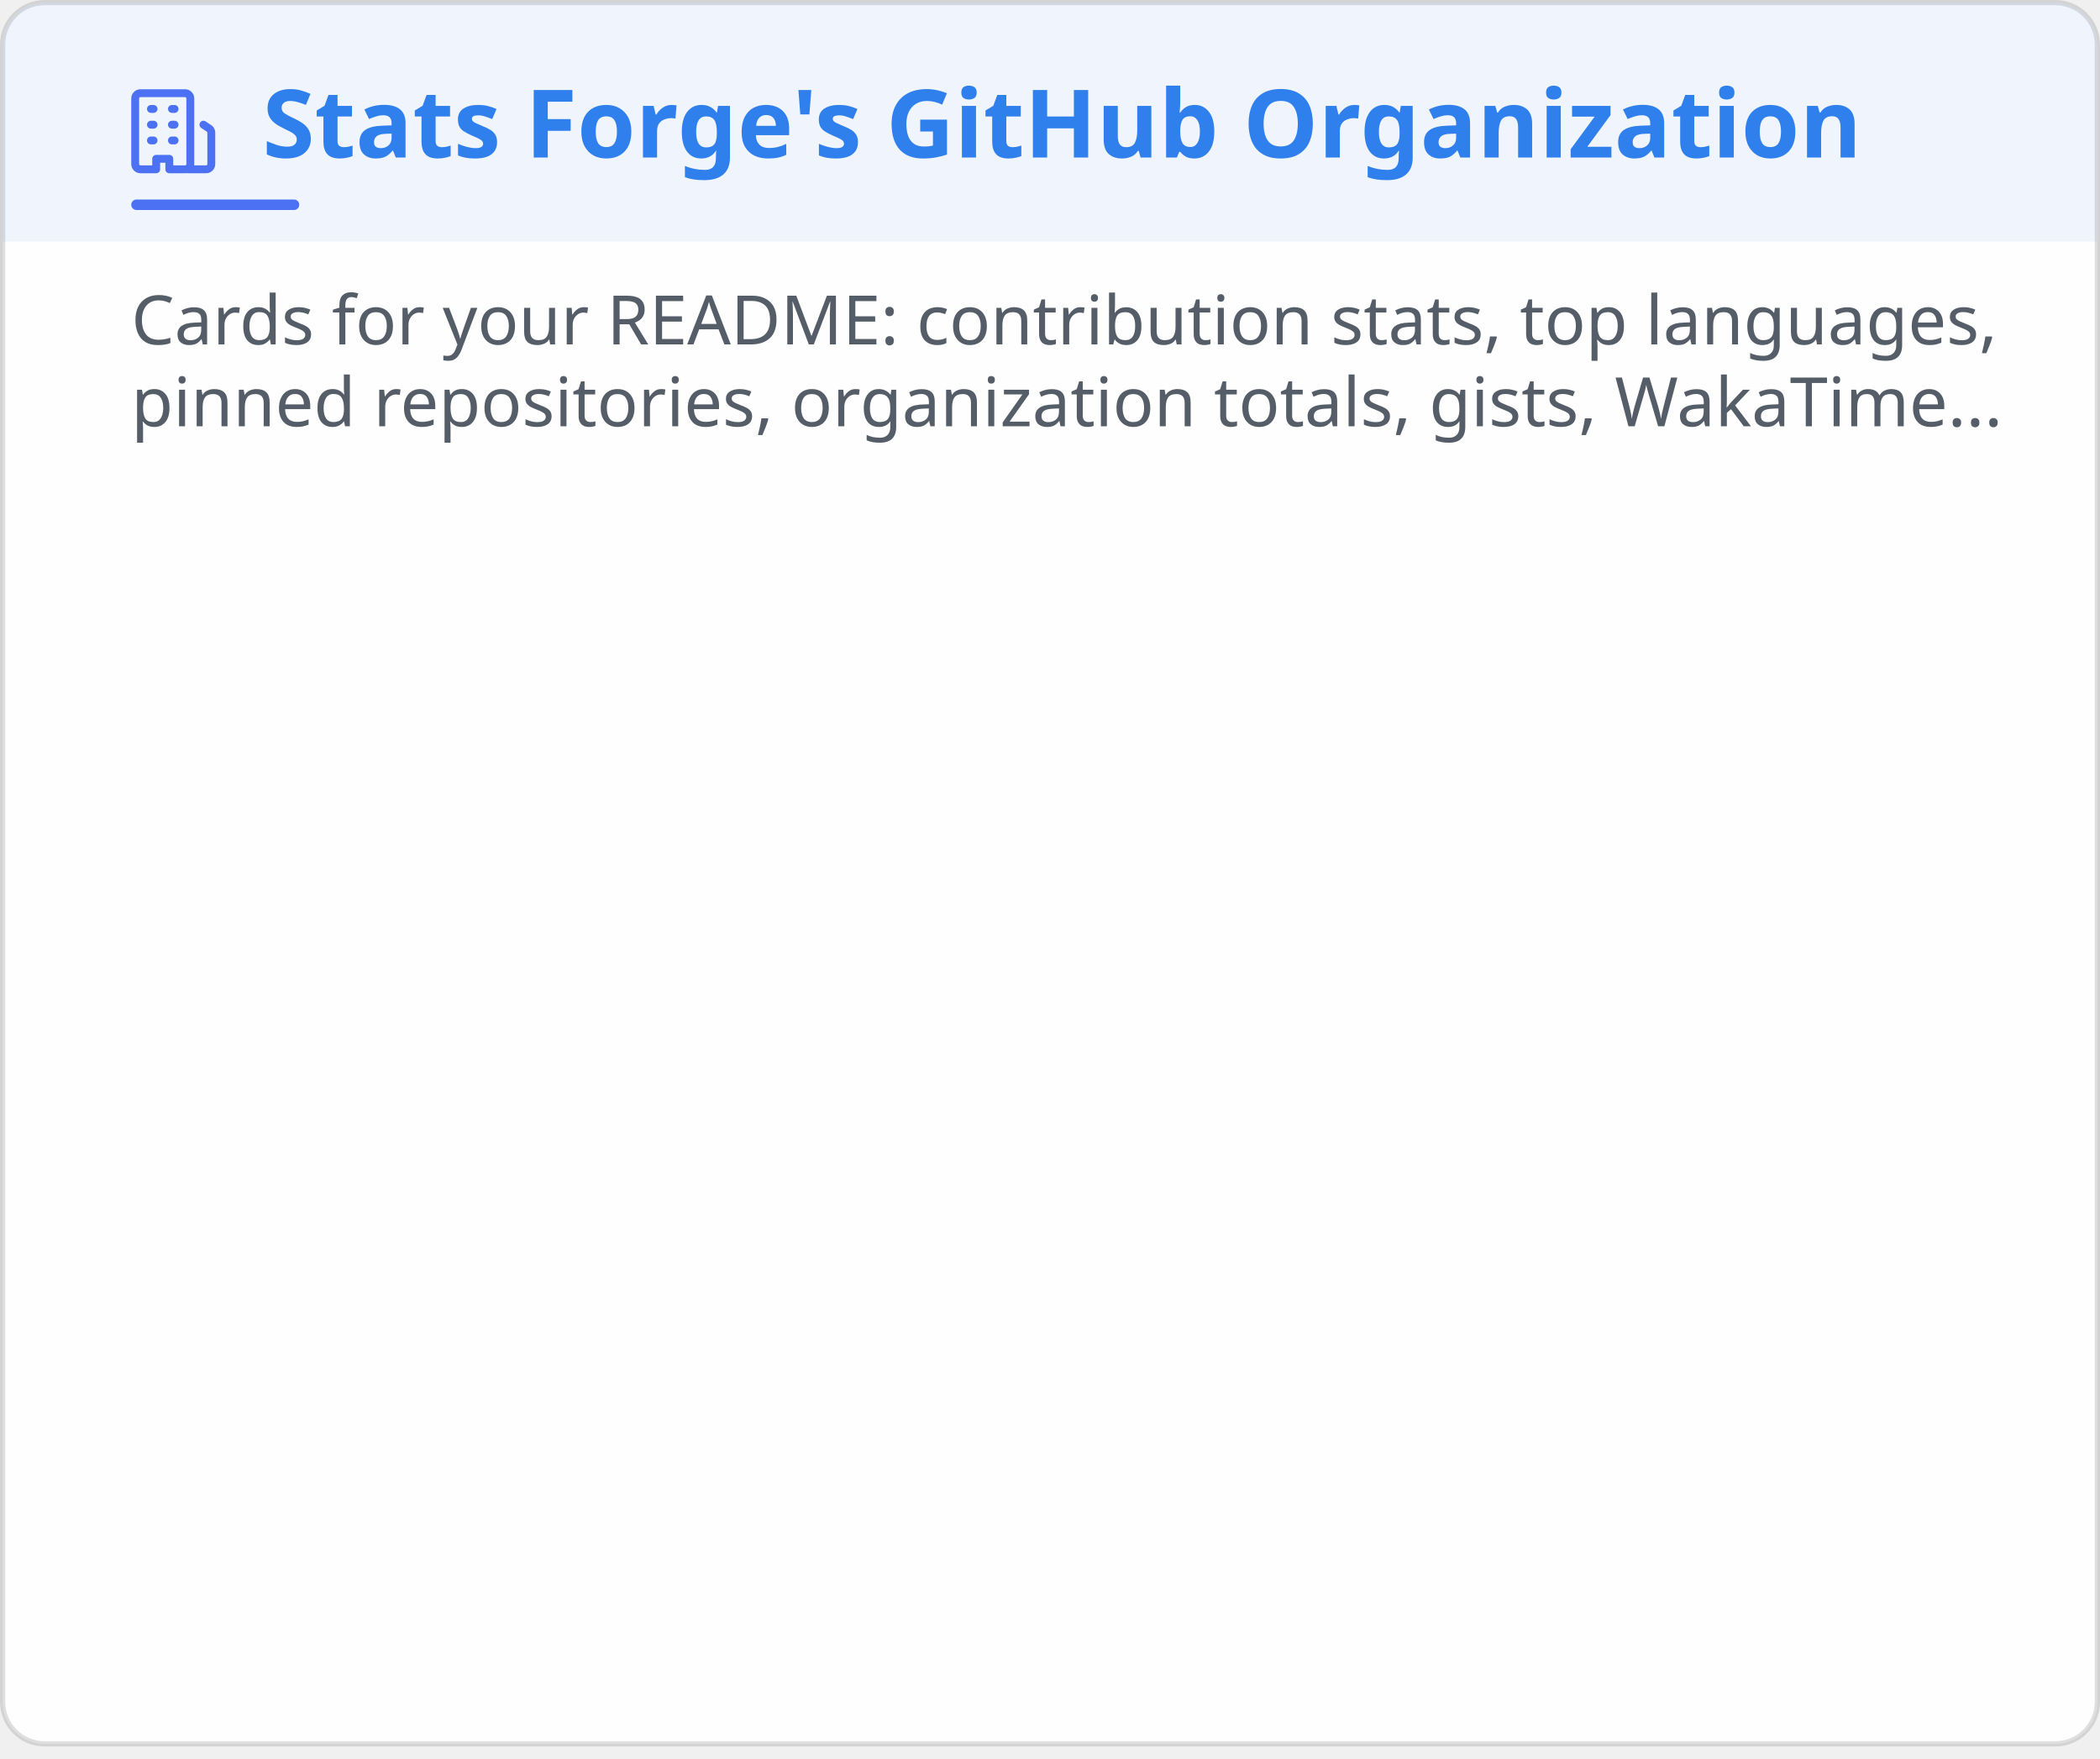
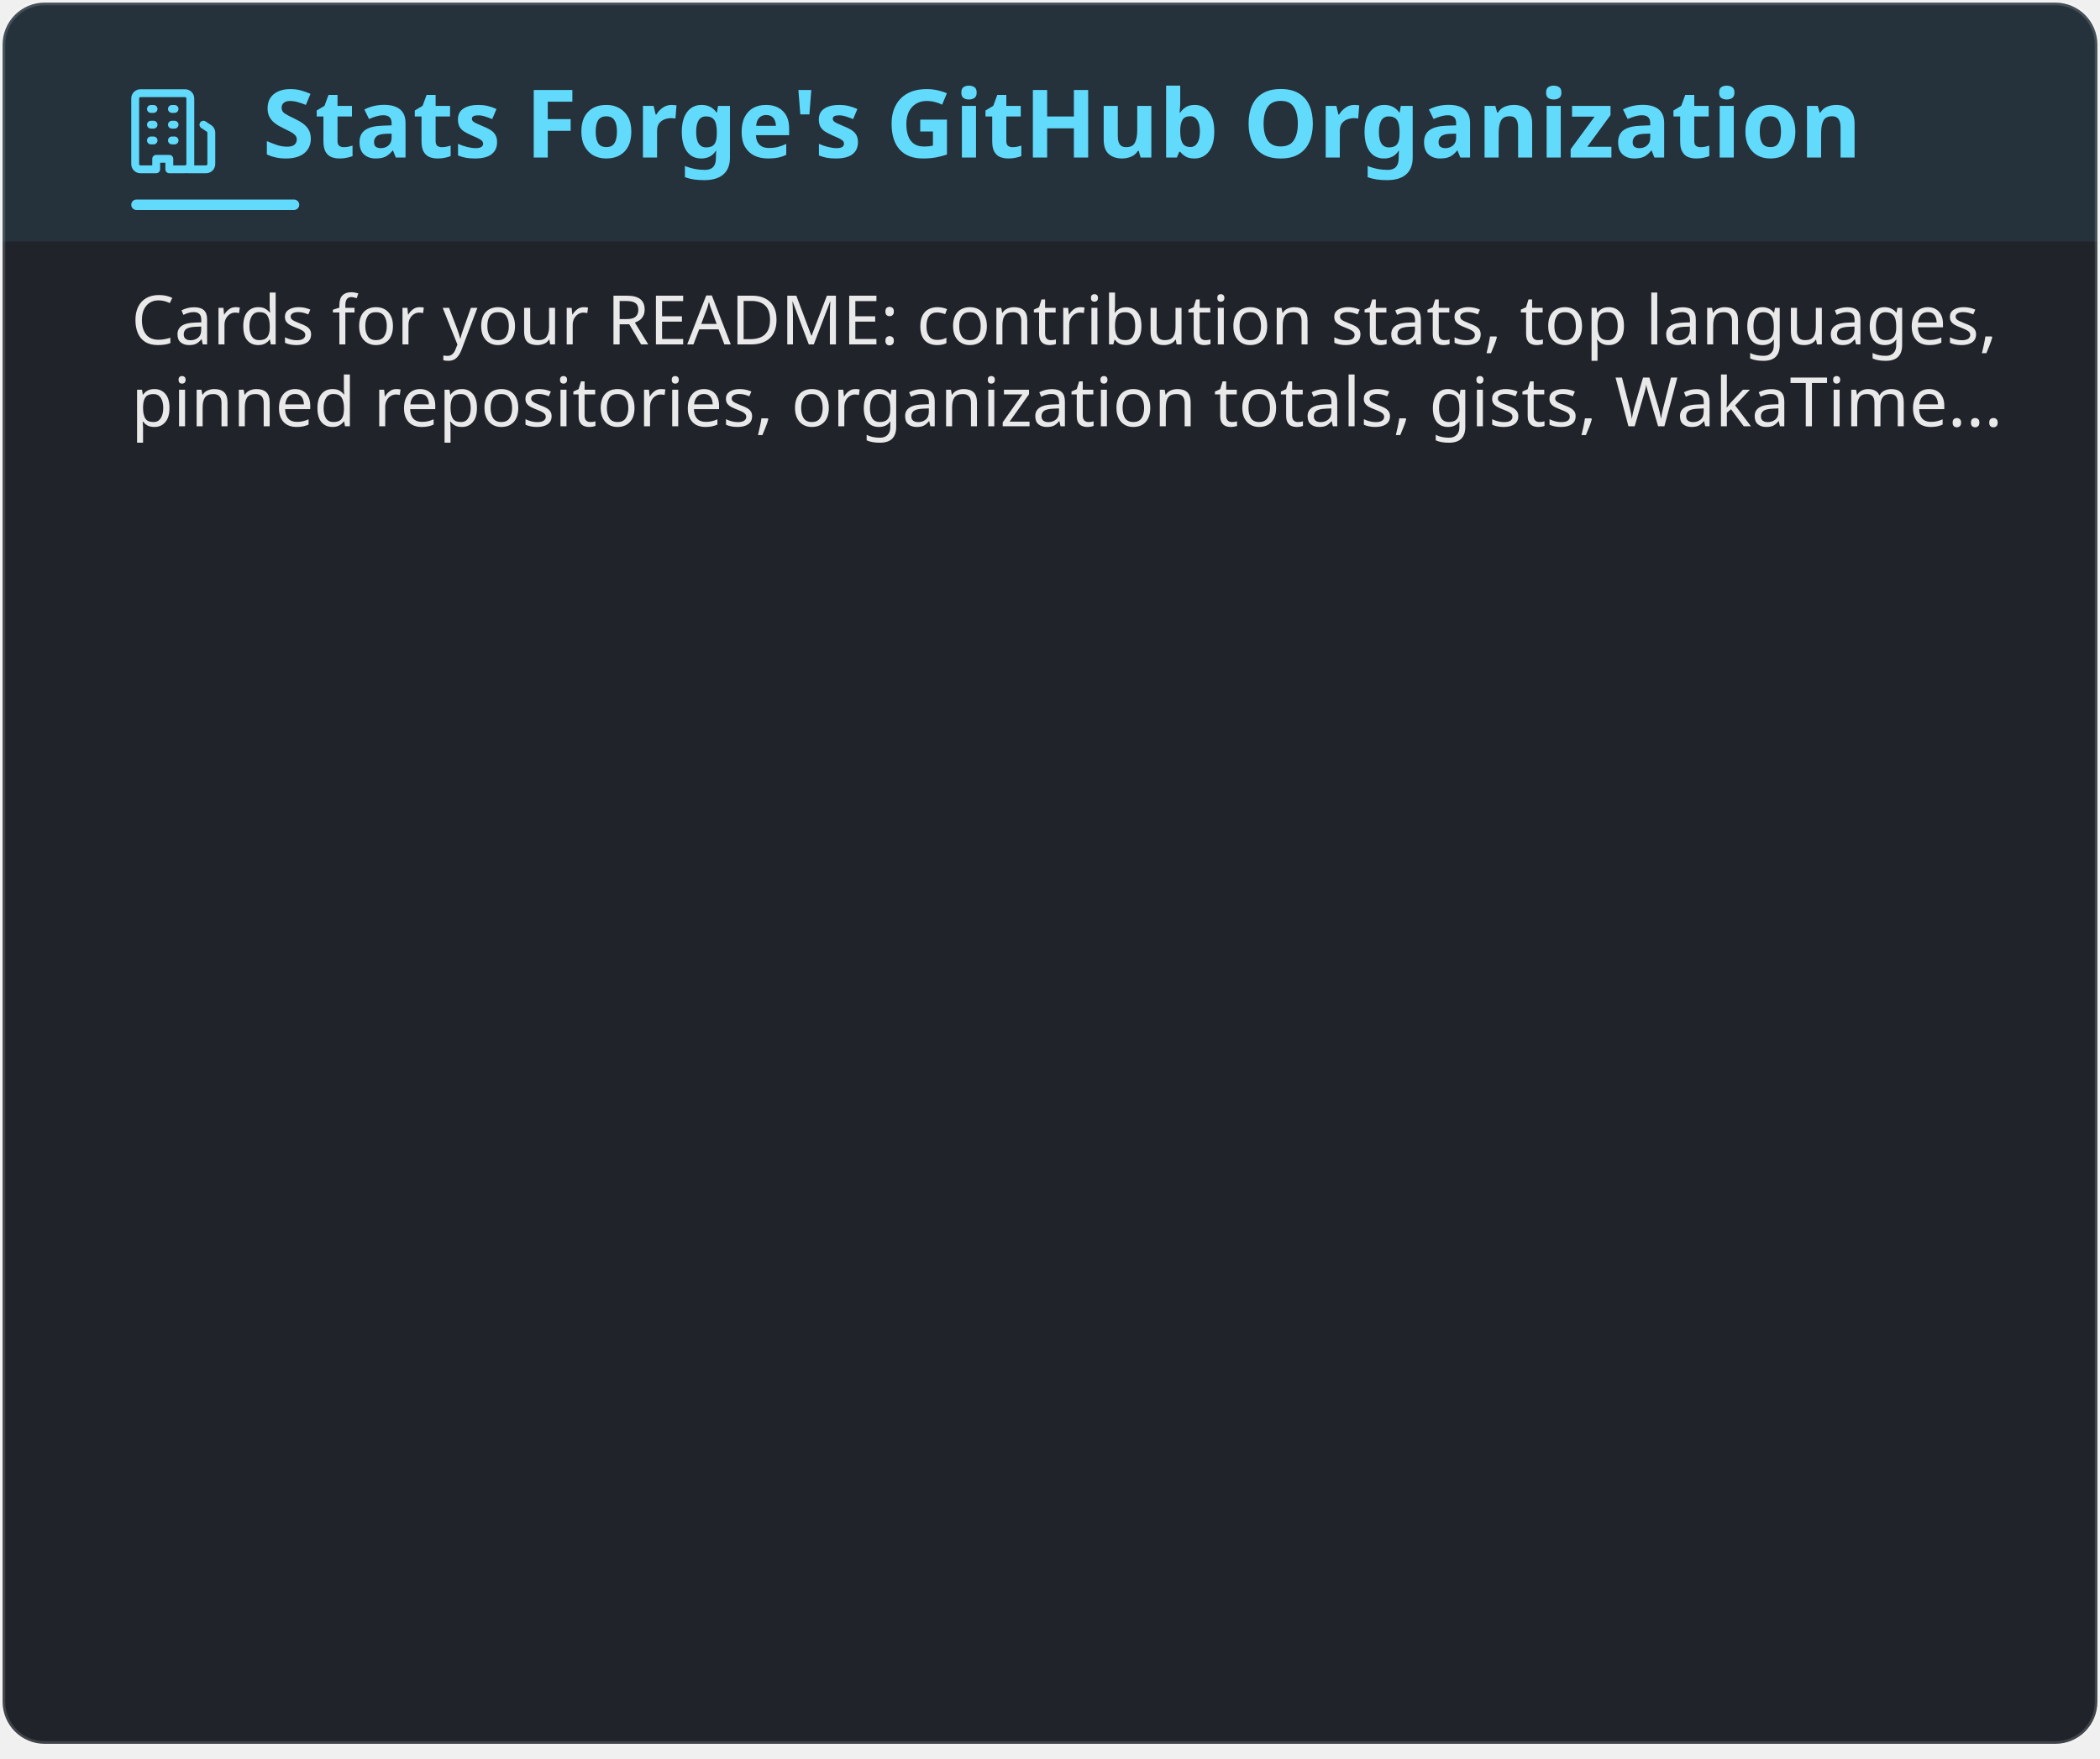
<svg xmlns="http://www.w3.org/2000/svg" width="400" height="335" viewBox="0 0 400 335" fill="none" role="img" aria-labelledby="title-id desc-id">
  <style>
    .header {
      font: 600 18px 'Segoe UI', Ubuntu, "Helvetica Neue", Sans-Serif;
-       fill: #2f80ed;
+       fill: #61dafb;
      animation: fadeInAnimation 0.8s ease-in-out forwards;
    }
    /* The icon reads against the title rather than with it, so it keeps its own color. */
    .title-icon {
-       fill: #4c71f2;
+       fill: #61dafb;
      animation: fadeInAnimation 0.8s ease-in-out forwards;
    }
    .title-accent {
-       fill: #4c71f2;
+       fill: #61dafb;
      animation: fadeInAnimation 0.8s ease-in-out forwards;
    }
    .title-band {
-       fill: #2f80ed;
+       fill: #61dafb;
      opacity: 0.08;
    }
    @supports(-moz-appearance: auto) {
      /* Selector detects Firefox */
      .header {
        font-size: 15.5px;
      }
    }
    .stat {
      font: 400 14px 'Segoe UI', Ubuntu, "Helvetica Neue", Sans-Serif;
-       fill: #434d58;
+       fill: #ffffff;
      font-variant-numeric: tabular-nums;
    }
    .description {
      font: 400 13px 'Segoe UI', Ubuntu, "Helvetica Neue", Sans-Serif;
-       fill: #434d58;
+       fill: #ffffff;
      opacity: 0.9;
    }
    .stagger {
      opacity: 0;
      animation: fadeInAnimation 0.3s ease-in-out forwards;
    }
    .not_bold {
      font-weight: 400;
      opacity: 0.75;
    }
    .bold {
      font-weight: 600;
    }
    .icon {
-       fill: #4c71f2;
+       fill: #61dafb;
      opacity: 0.75;
      display: block;
    }
    /* Animations */
    @keyframes scaleInAnimation {
      from {
        transform: translate(-5px, 5px) scale(0);
      }
      to {
        transform: translate(-5px, 5px) scale(1);
      }
    }
    @keyframes fadeInAnimation {
      from {
        opacity: 0;
      }
      to {
        opacity: 1;
      }
    }
    @media (prefers-reduced-motion: reduce) {
      * {
        animation-duration: 0s !important;
        animation-delay: 0s !important;
      }
    }
  </style>
-   <rect data-testid="card-bg" class="card-bg" x="0.5" y="0.5" rx="8" height="99%" stroke="#0000001f" width="399" fill="#fffefe" stroke-opacity="1" />
+   <rect data-testid="card-bg" class="card-bg" x="0.5" y="0.5" rx="8" height="99%" stroke="#ffffff26" width="399" fill="#20232a" stroke-opacity="1" />
  <path data-testid="title-band" class="title-band" d="M0.5 8.5a8 8 0 0 1 8 -8h383a8 8 0 0 1 8 8v37.5h-399z" />
  <g data-testid="card-title" transform="translate(25, 30)">
    <g>
      <svg class="title-icon" x="0" y="-13" viewBox="0 0 16 16" version="1.1" width="16" height="16">
        <path d="M1.75 16A1.75 1.75 0 0 1 0 14.25V1.75C0 .784.784 0 1.75 0h8.5C11.216 0 12 .784 12 1.75v12.5c0 .085-.006.168-.018.25h2.268a.25.25 0 0 0 .25-.25V8.285a.25.25 0 0 0-.111-.208l-1.055-.703a.749.749 0 1 1 .832-1.248l1.055.703c.487.325.779.871.779 1.456v5.965A1.75 1.75 0 0 1 14.25 16h-3.5a.766.766 0 0 1-.197-.026c-.099.017-.2.026-.303.026h-3a.75.75 0 0 1-.75-.75V14h-1v1.25a.75.75 0 0 1-.75.75Zm-.25-1.75c0 .138.112.25.25.25H4v-1.25a.75.75 0 0 1 .75-.75h2.5a.75.75 0 0 1 .75.75v1.25h2.25a.25.25 0 0 0 .25-.25V1.75a.25.25 0 0 0-.25-.25h-8.5a.25.25 0 0 0-.25.25ZM3.75 6h.5a.75.75 0 0 1 0 1.5h-.5a.75.75 0 0 1 0-1.5ZM3 3.75A.75.75 0 0 1 3.75 3h.5a.75.75 0 0 1 0 1.5h-.5A.75.75 0 0 1 3 3.75Zm4 3A.75.75 0 0 1 7.75 6h.5a.75.75 0 0 1 0 1.5h-.5A.75.75 0 0 1 7 6.75ZM7.75 3h.5a.75.75 0 0 1 0 1.5h-.5a.75.75 0 0 1 0-1.5ZM3 9.75A.75.75 0 0 1 3.75 9h.5a.75.75 0 0 1 0 1.5h-.5A.75.75 0 0 1 3 9.75ZM7.75 9h.5a.75.75 0 0 1 0 1.5h-.5a.75.75 0 0 1 0-1.5Z" />
      </svg>
    </g>
    <g transform="translate(25, 0)">
      <text x="0" y="0" class="header" data-testid="header">Stats Forge's GitHub Organization</text>
    </g>
    <rect data-testid="title-accent" class="title-accent" x="0" y="8" width="32" height="2" rx="1" />
  </g>
  <g data-testid="main-card-body" transform="translate(0, 55)">
    <text class="description" data-testid="description" x="25" y="-5">
      <tspan dy="1.2em" x="25">Cards for your README: contribution stats, top languages,</tspan>
      <tspan dy="1.2em" x="25">pinned repositories, organization totals, gists, WakaTime...</tspan>
    </text>
    <g transform="translate(0, 40)">
      <g>
        <g class="stagger" style="animation-delay: 120ms" transform="translate(25, 0)">
          <svg data-testid="icon" class="icon" viewBox="0 0 16 16" version="1.1" width="16" height="16">
            <path fill-rule="evenodd" d="M2 2.5A2.5 2.5 0 014.5 0h8.75a.75.75 0 01.75.75v12.5a.75.75 0 01-.75.75h-2.5a.75.75 0 110-1.5h1.75v-2h-8a1 1 0 00-.714 1.7.75.75 0 01-1.072 1.05A2.495 2.495 0 012 11.5v-9zm10.5-1V9h-8c-.356 0-.694.074-1 .208V2.5a1 1 0 011-1h8zM5 12.25v3.25a.25.25 0 00.4.2l1.45-1.087a.25.25 0 01.3 0L8.6 15.7a.25.25 0 00.4-.2v-3.25a.25.25 0 00-.25-.25h-3.5a.25.25 0 00-.25.25z" />
          </svg>
          <text class="stat not_bold" x="25" y="12.5">Public repositories:</text>
          <text class="stat bold" x="350" text-anchor="end" y="12.5" data-testid="repos">3</text>
        </g>
      </g>
      <g transform="translate(0, 25)">
        <g class="stagger" style="animation-delay: 160ms" transform="translate(25, 0)">
          <svg data-testid="icon" class="icon" viewBox="0 0 16 16" version="1.1" width="16" height="16">
            <path fill-rule="evenodd" d="M8 .25a.75.75 0 01.673.418l1.882 3.815 4.21.612a.75.75 0 01.416 1.279l-3.046 2.97.719 4.192a.75.75 0 01-1.088.791L8 12.347l-3.766 1.98a.75.75 0 01-1.088-.79l.72-4.194L.818 6.374a.75.75 0 01.416-1.28l4.21-.611L7.327.668A.75.75 0 018 .25zm0 2.445L6.615 5.5a.75.75 0 01-.564.41l-3.097.45 2.24 2.184a.75.75 0 01.216.664l-.528 3.084 2.769-1.456a.75.75 0 01.698 0l2.77 1.456-.53-3.084a.75.75 0 01.216-.664l2.24-2.183-3.096-.45a.75.75 0 01-.564-.41L8 2.694v.001z" />
          </svg>
          <text class="stat not_bold" x="25" y="12.5">Total stars:</text>
          <text class="stat bold" x="350" text-anchor="end" y="12.5" data-testid="stars">1</text>
        </g>
      </g>
      <g transform="translate(0, 50)">
        <g class="stagger" style="animation-delay: 200ms" transform="translate(25, 0)">
          <svg data-testid="icon" class="icon" viewBox="0 0 16 16" version="1.1" width="16" height="16">
            <path fill-rule="evenodd" d="M5 3.25a.75.75 0 11-1.5 0 .75.75 0 011.5 0zm0 2.122a2.25 2.25 0 10-1.5 0v.878A2.25 2.25 0 005.75 8.5h1.5v2.128a2.251 2.251 0 101.5 0V8.5h1.5a2.25 2.25 0 002.25-2.25v-.878a2.25 2.25 0 10-1.5 0v.878a.75.75 0 01-.75.75h-4.5A.75.75 0 015 6.25v-.878zm3.75 7.378a.75.75 0 11-1.5 0 .75.75 0 011.5 0zm3-8.75a.75.75 0 100-1.5.75.75 0 000 1.5z" />
          </svg>
          <text class="stat not_bold" x="25" y="12.5">Total forks:</text>
          <text class="stat bold" x="350" text-anchor="end" y="12.5" data-testid="forks">0</text>
        </g>
      </g>
      <g transform="translate(0, 75)">
        <g class="stagger" style="animation-delay: 240ms" transform="translate(25, 0)">
          <svg data-testid="icon" class="icon" viewBox="0 0 16 16" version="1.1" width="16" height="16">
            <path fill-rule="evenodd" d="M8 2c1.981 0 3.671.992 4.933 2.078 1.27 1.091 2.187 2.345 2.637 3.023a1.62 1.62 0 0 1 0 1.798c-.45.678-1.367 1.932-2.637 3.023C11.67 13.008 9.981 14 8 14c-1.981 0-3.671-.992-4.933-2.078C1.797 10.83.88 9.576.43 8.898a1.62 1.62 0 0 1 0-1.798c.45-.677 1.367-1.931 2.637-3.022C4.33 2.992 6.019 2 8 2ZM1.679 7.932a.12.12 0 0 0 0 .136c.411.622 1.241 1.75 2.366 2.717C5.176 11.758 6.527 12.5 8 12.5c1.473 0 2.825-.742 3.955-1.715 1.124-.967 1.954-2.096 2.366-2.717a.12.12 0 0 0 0-.136c-.412-.621-1.242-1.75-2.366-2.717C10.824 4.242 9.473 3.5 8 3.5c-1.473 0-2.825.742-3.955 1.715-1.124.967-1.954 2.096-2.366 2.717ZM8 10a2 2 0 1 1-.001-3.999A2 2 0 0 1 8 10Z" />
          </svg>
          <text class="stat not_bold" x="25" y="12.5">Total watchers:</text>
          <text class="stat bold" x="350" text-anchor="end" y="12.5" data-testid="watchers">5</text>
        </g>
      </g>
      <g transform="translate(0, 100)">
        <g class="stagger" style="animation-delay: 280ms" transform="translate(25, 0)">
          <svg data-testid="icon" class="icon" viewBox="0 0 16 16" version="1.1" width="16" height="16">
            <path fill-rule="evenodd" d="M8 1.5a6.5 6.5 0 100 13 6.5 6.5 0 000-13zM0 8a8 8 0 1116 0A8 8 0 010 8zm9 3a1 1 0 11-2 0 1 1 0 012 0zm-.25-6.25a.75.75 0 00-1.5 0v3.5a.75.75 0 001.5 0v-3.5z" />
          </svg>
          <text class="stat not_bold" x="25" y="12.5">Open issues:</text>
          <text class="stat bold" x="350" text-anchor="end" y="12.5" data-testid="open_issues">2</text>
        </g>
      </g>
      <g transform="translate(0, 125)">
        <g class="stagger" style="animation-delay: 320ms" transform="translate(25, 0)">
          <svg data-testid="icon" class="icon" viewBox="0 0 16 16" version="1.1" width="16" height="16">
            <path fill-rule="evenodd" d="M7.177 3.073L9.573.677A.25.25 0 0110 .854v4.792a.25.25 0 01-.427.177L7.177 3.427a.25.25 0 010-.354zM3.75 2.5a.75.75 0 100 1.5.75.75 0 000-1.5zm-2.25.75a2.25 2.25 0 113 2.122v5.256a2.251 2.251 0 11-1.5 0V5.372A2.25 2.25 0 011.5 3.25zM11 2.5h-1V4h1a1 1 0 011 1v5.628a2.251 2.251 0 101.5 0V5A2.5 2.5 0 0011 2.5zm1 10.25a.75.75 0 111.5 0 .75.75 0 01-1.5 0zM3.75 12a.75.75 0 100 1.5.75.75 0 000-1.5z" />
          </svg>
          <text class="stat not_bold" x="25" y="12.5">Open PRs:</text>
          <text class="stat bold" x="350" text-anchor="end" y="12.5" data-testid="open_prs">0</text>
        </g>
      </g>
      <g transform="translate(0, 150)">
        <g class="stagger" style="animation-delay: 360ms" transform="translate(25, 0)">
          <svg data-testid="icon" class="icon" viewBox="0 0 16 16" version="1.1" width="16" height="16">
            <path d="M1 7.775V2.75C1 1.784 1.784 1 2.75 1h5.025c.464 0 .91.184 1.238.513l6.25 6.25a1.75 1.75 0 0 1 0 2.474l-5.026 5.026a1.75 1.75 0 0 1-2.474 0l-6.25-6.25A1.752 1.752 0 0 1 1 7.775Zm1.5 0c0 .066.026.13.073.177l6.25 6.25a.25.25 0 0 0 .354 0l5.025-5.025a.25.25 0 0 0 0-.354l-6.25-6.25a.25.25 0 0 0-.177-.073H2.75a.25.25 0 0 0-.25.25ZM6 5a1 1 0 1 1 0 2 1 1 0 0 1 0-2Z" />
          </svg>
          <text class="stat not_bold" x="25" y="12.5">Releases:</text>
-           <text class="stat bold" x="350" text-anchor="end" y="12.5" data-testid="releases">23</text>
+           <text class="stat bold" x="350" text-anchor="end" y="12.5" data-testid="releases">24</text>
        </g>
      </g>
      <g transform="translate(0, 175)">
        <g class="stagger" style="animation-delay: 400ms" transform="translate(25, 0)">
          <svg data-testid="icon" class="icon" viewBox="0 0 16 16" version="1.1" width="16" height="16">
            <path fill-rule="evenodd" d="M1.643 3.143L.427 1.927A.25.25 0 000 2.104V5.75c0 .138.112.25.25.25h3.646a.25.25 0 00.177-.427L2.715 4.215a6.5 6.5 0 11-1.18 4.458.75.75 0 10-1.493.154 8.001 8.001 0 101.6-5.684zM7.75 4a.75.75 0 01.75.75v2.992l2.028.812a.75.75 0 01-.557 1.392l-2.5-1A.75.75 0 017 8.25v-3.5A.75.75 0 017.75 4z" />
          </svg>
          <text class="stat not_bold" x="25" y="12.5">Commits:</text>
-           <text class="stat bold" x="350" text-anchor="end" y="12.5" data-testid="commits">155</text>
+           <text class="stat bold" x="350" text-anchor="end" y="12.5" data-testid="commits">174</text>
        </g>
      </g>
      <g transform="translate(0, 200)">
        <g class="stagger" style="animation-delay: 440ms" transform="translate(25, 0)">
          <svg data-testid="icon" class="icon" viewBox="0 0 16 16" version="1.1" width="16" height="16">
            <path d="M4.72 3.22a.75.75 0 0 1 1.06 1.06L2.06 8l3.72 3.72a.75.75 0 1 1-1.06 1.06L.47 8.53a.75.75 0 0 1 0-1.06Zm6.56 0a.75.75 0 1 0-1.06 1.06L13.94 8l-3.72 3.72a.75.75 0 1 0 1.06 1.06l4.25-4.25a.75.75 0 0 0 0-1.06Z" />
          </svg>
          <text class="stat not_bold" x="25" y="12.5">Top language:</text>
          <text class="stat bold" x="350" text-anchor="end" y="12.5" data-testid="top_language">TypeScript</text>
        </g>
      </g>
    </g>
  </g>
</svg>
